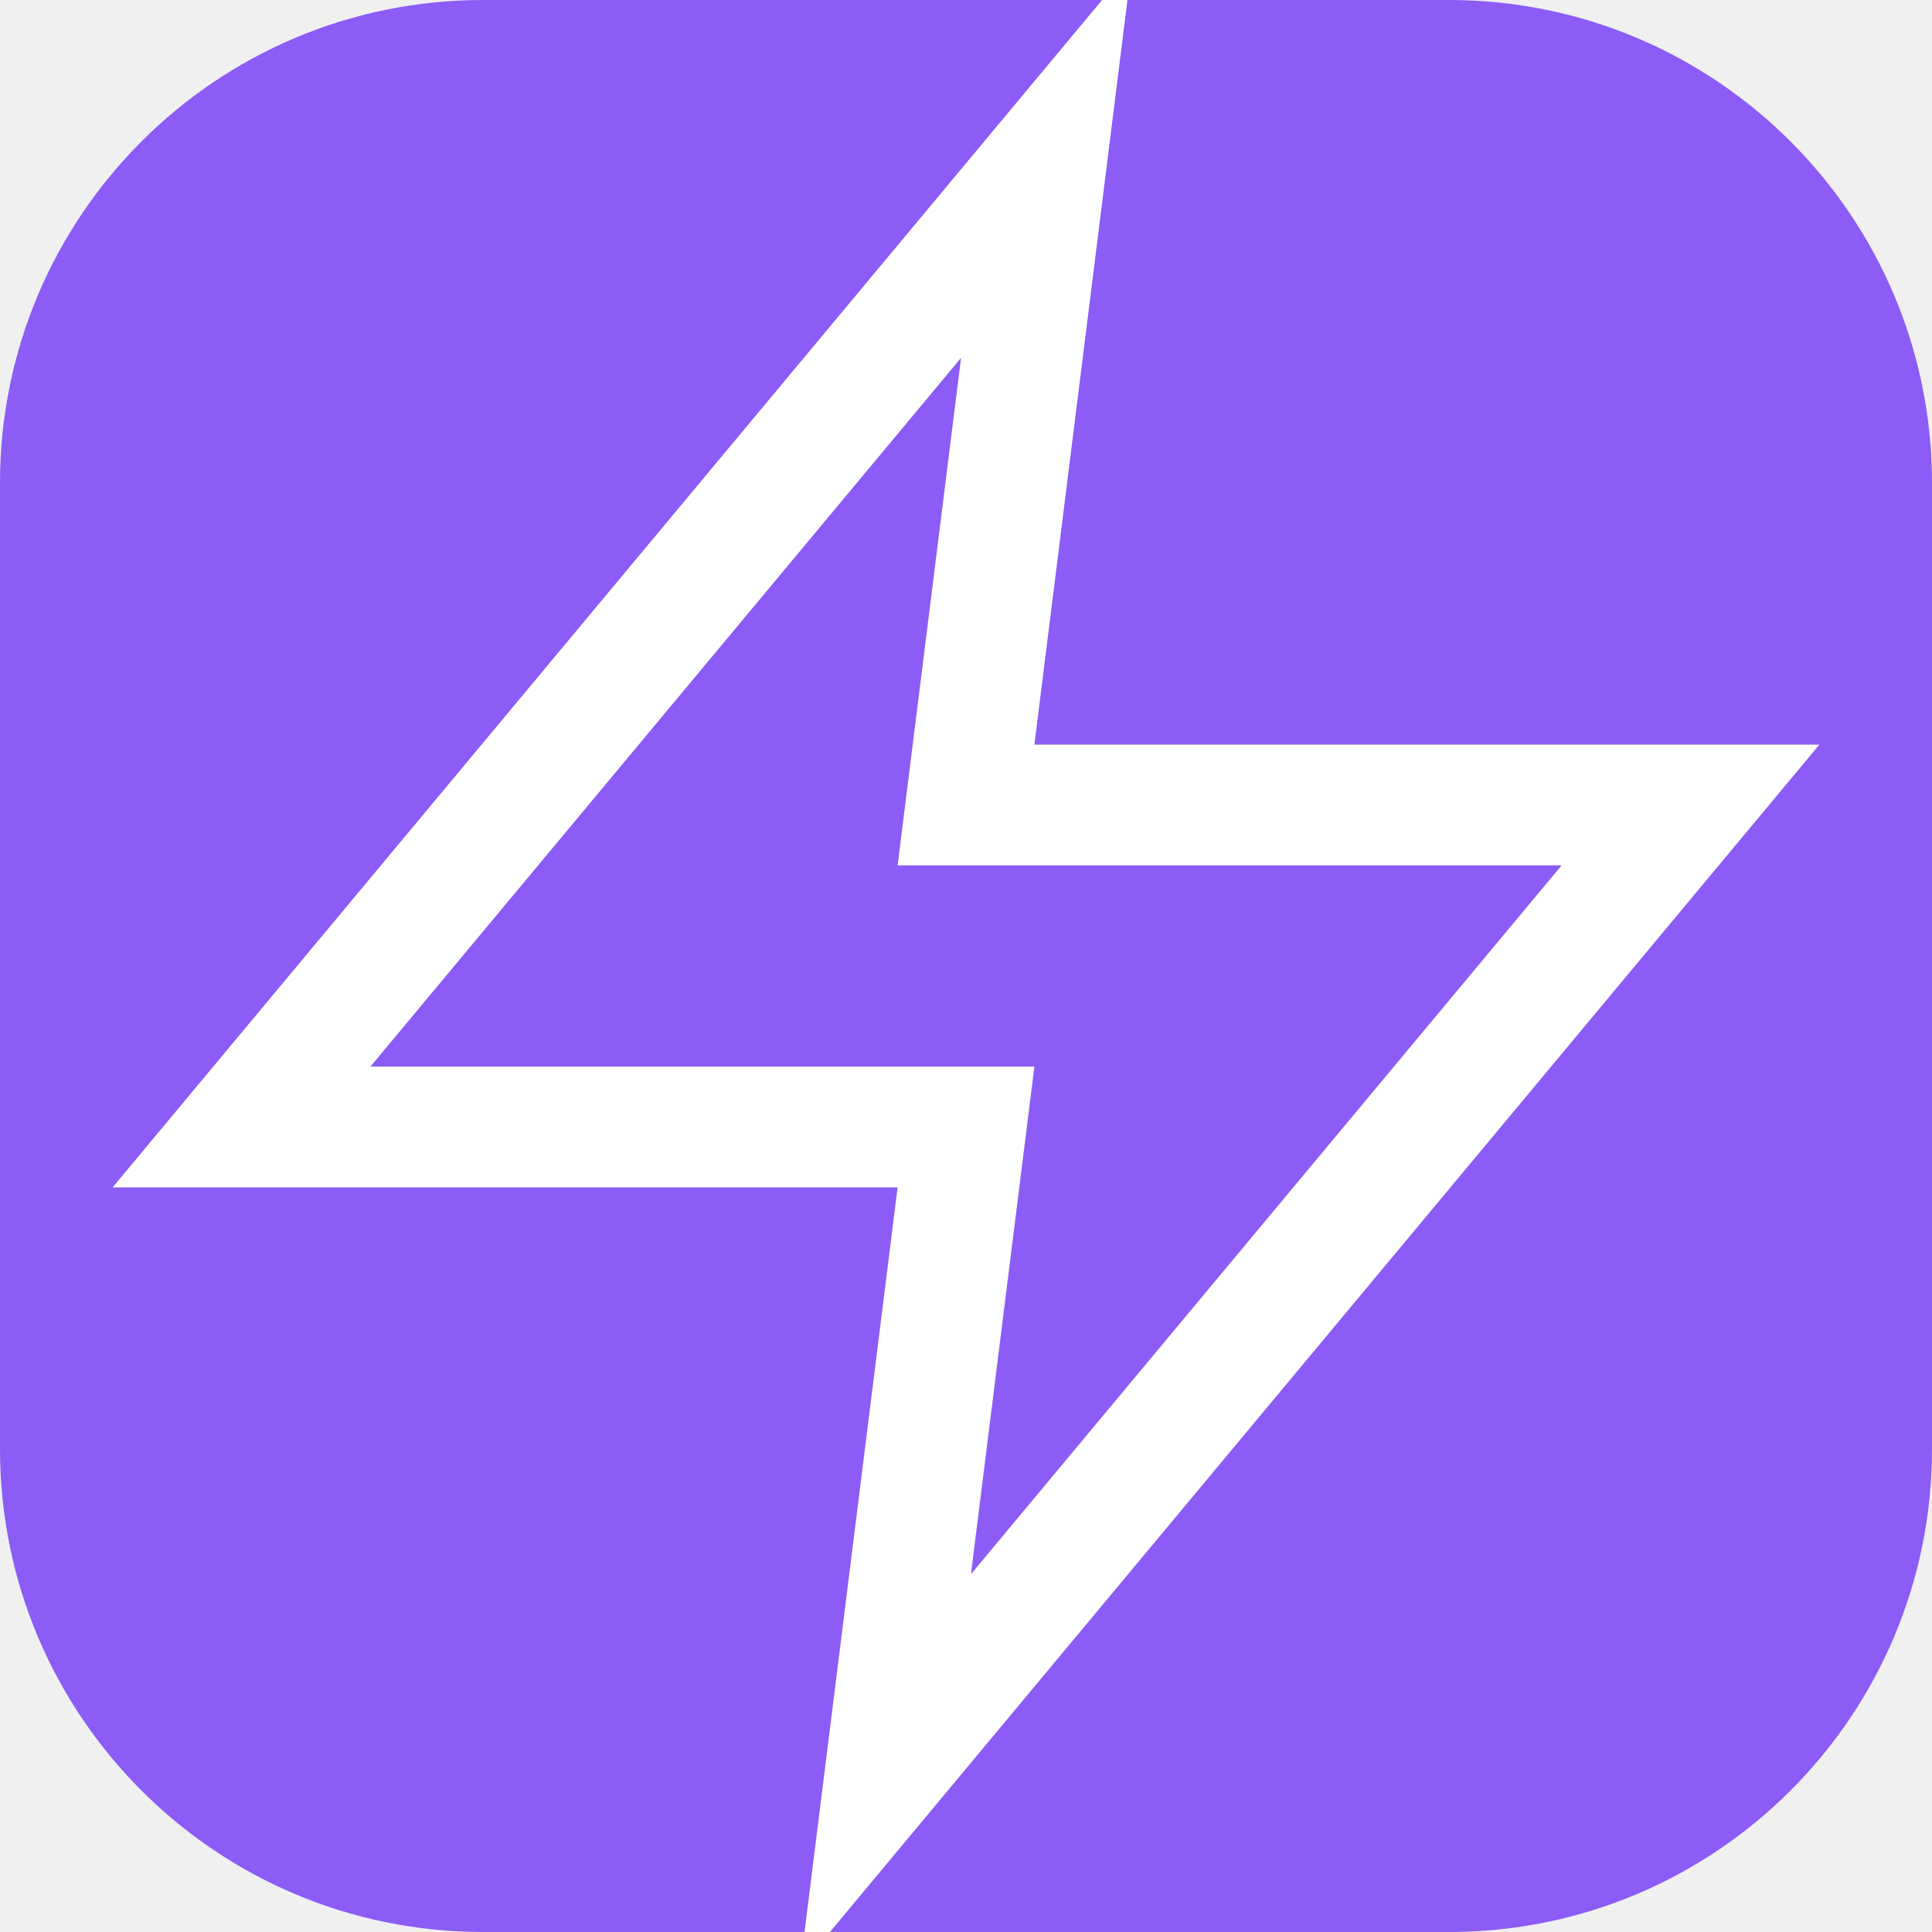
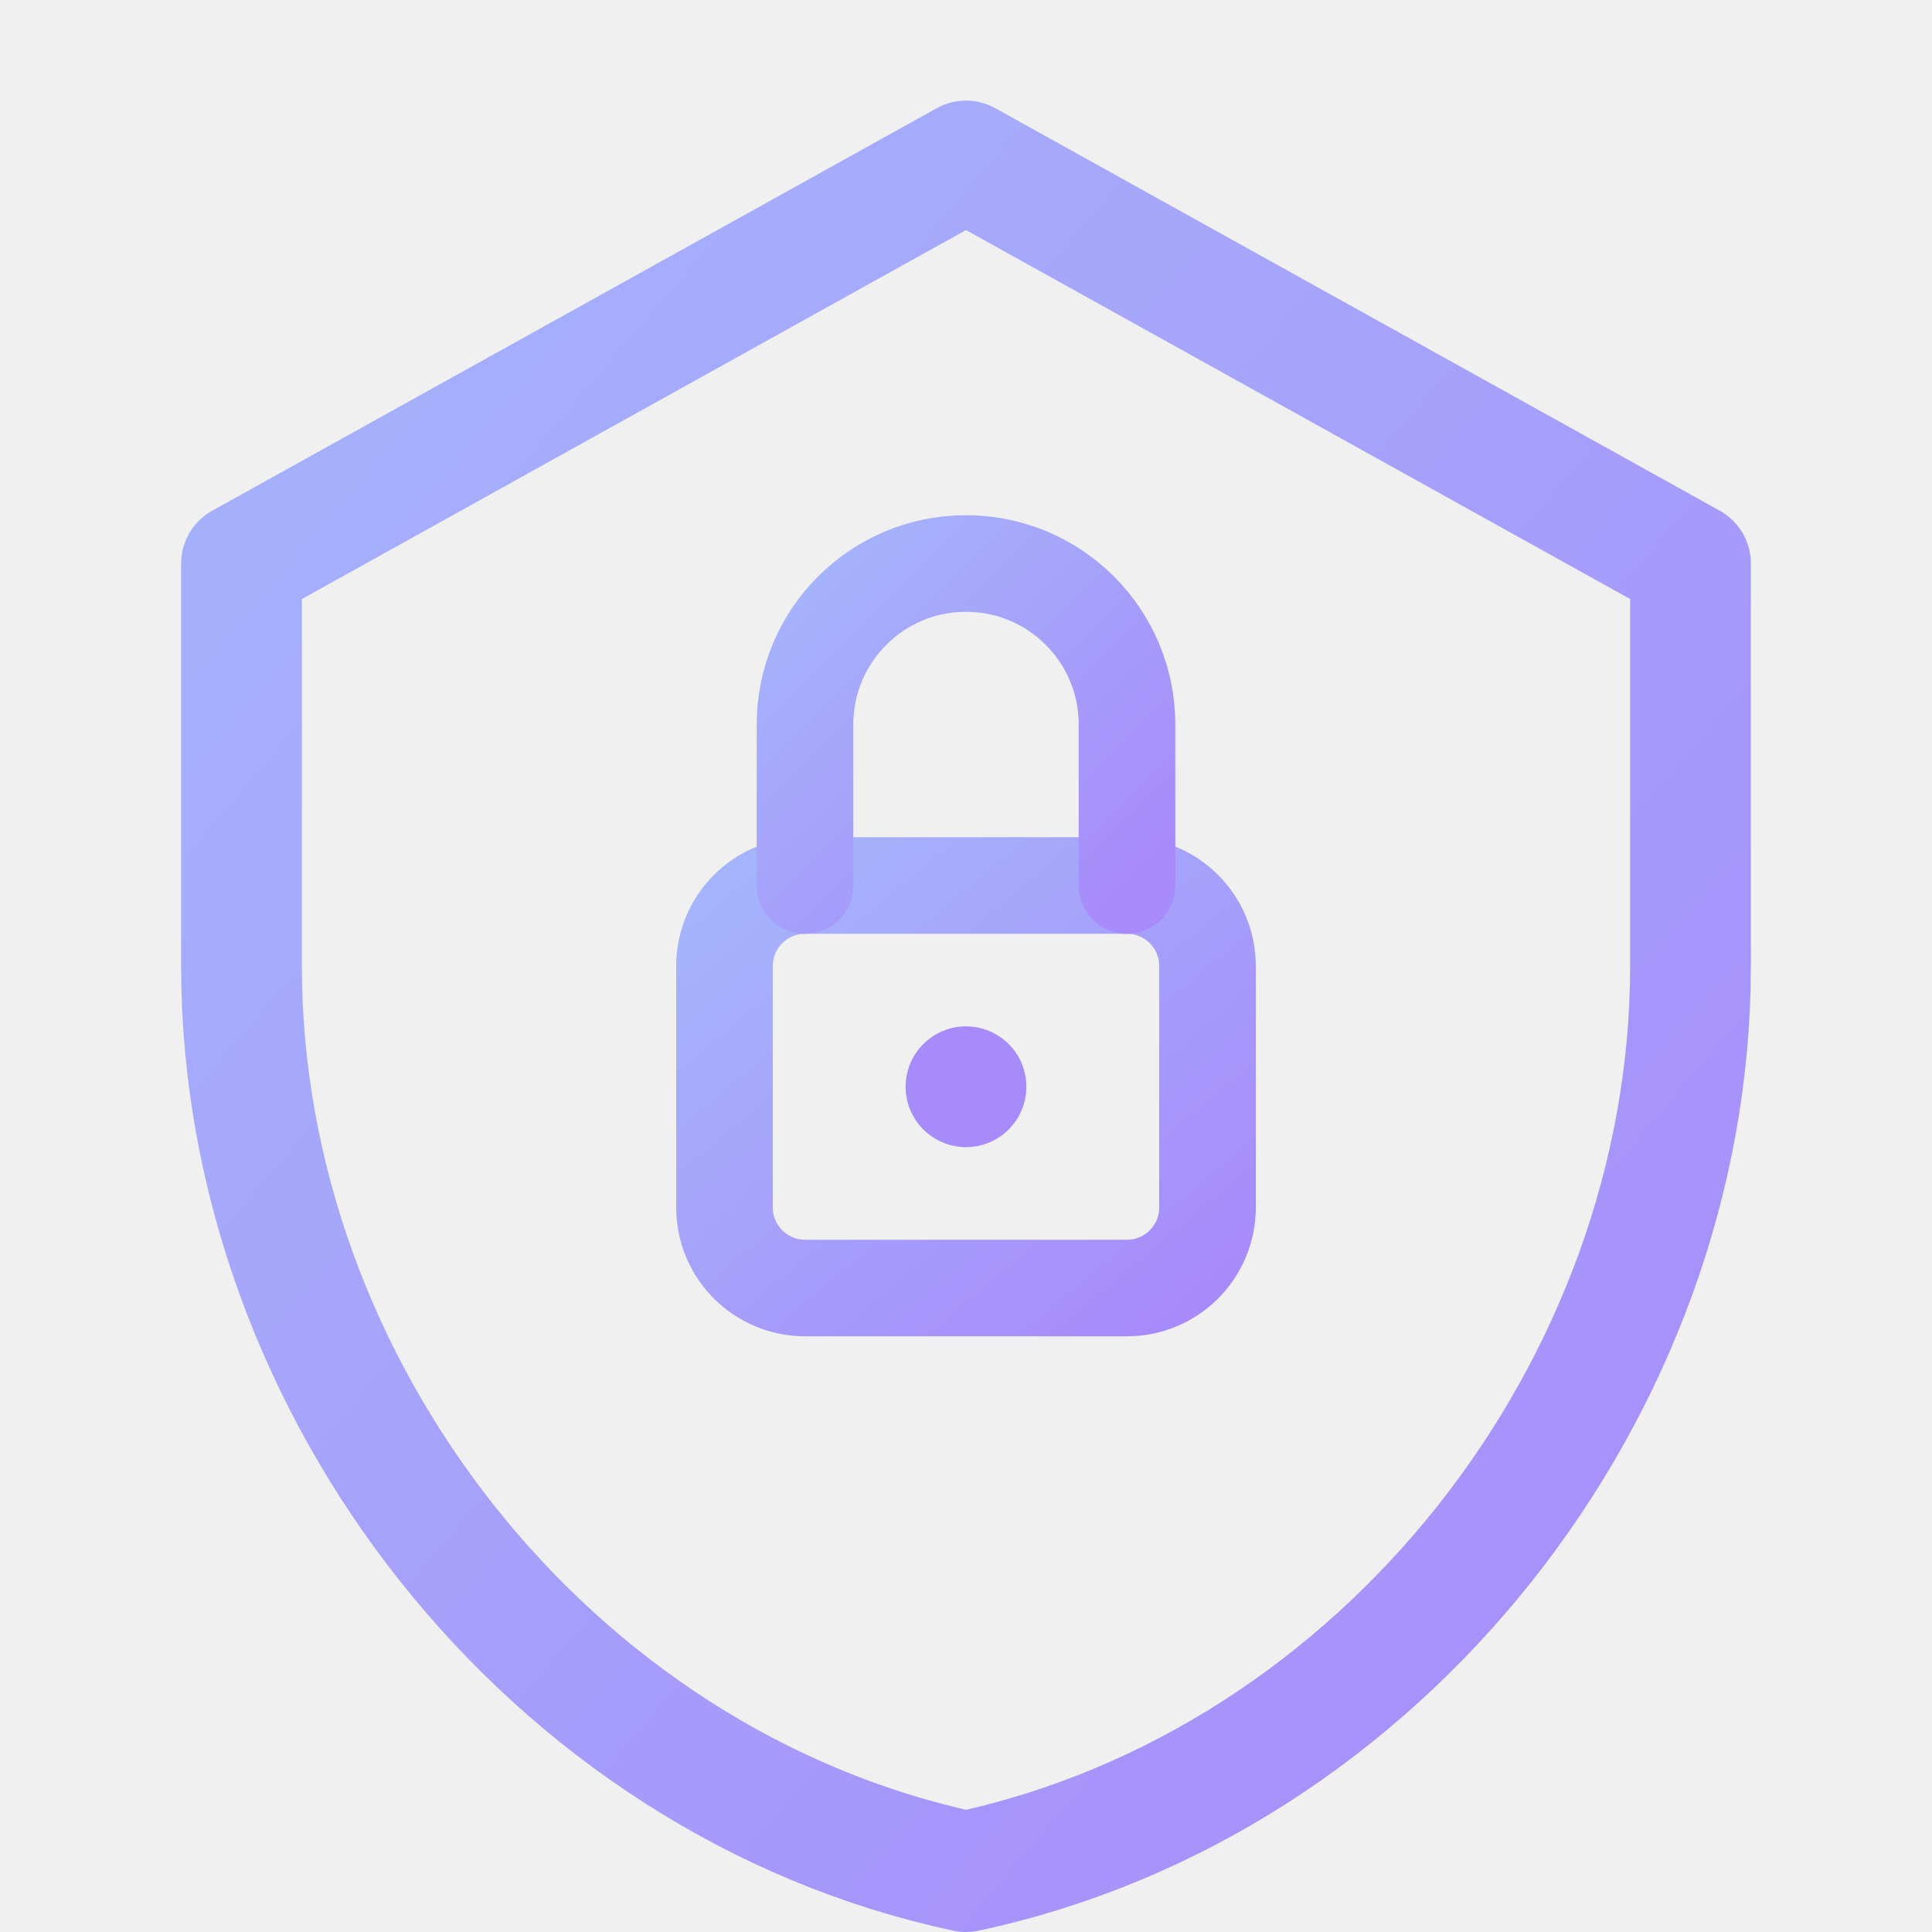
- <svg xmlns="http://www.w3.org/2000/svg" viewBox="0 0 24 24">
-   <rect width="24" height="24" rx="6" fill="#8b5cf6" />
-   <path d="M 13 2 L 3 14 h 9 l -1 8 10 -12 h -9 l 1 -8 z" fill="none" stroke="#ffffff" stroke-width="1.5" stroke-linecap="butt" stroke-linejoin="miter" />
+ <svg xmlns="http://www.w3.org/2000/svg" viewBox="0 0 24 24" width="24" height="24">
+   <defs>
+     <linearGradient id="grad" x1="0%" y1="0%" x2="100%" y2="100%">
+       <stop offset="0%" stop-color="#A5B4FC" />
+       <stop offset="100%" stop-color="#A78BFA" />
+     </linearGradient>
+   </defs>
+   <path d="M12 2L3 7v5c0 5.25 3.83 10.15 9 11.25C17.17 22.15 21 17.25 21 12V7L12 2z" fill="none" stroke="url(#grad)" stroke-width="1.5" stroke-linejoin="round" />
+   <rect x="9" y="11" width="6" height="5" rx="1" fill="none" stroke="url(#grad)" stroke-width="1.2" />
+   <path d="M10 11V9a2 2 0 0 1 4 0v2" fill="none" stroke="url(#grad)" stroke-width="1.2" stroke-linecap="round" />
+   <circle cx="12" cy="13.5" r="0.75" fill="#A78BFA" />
</svg>
